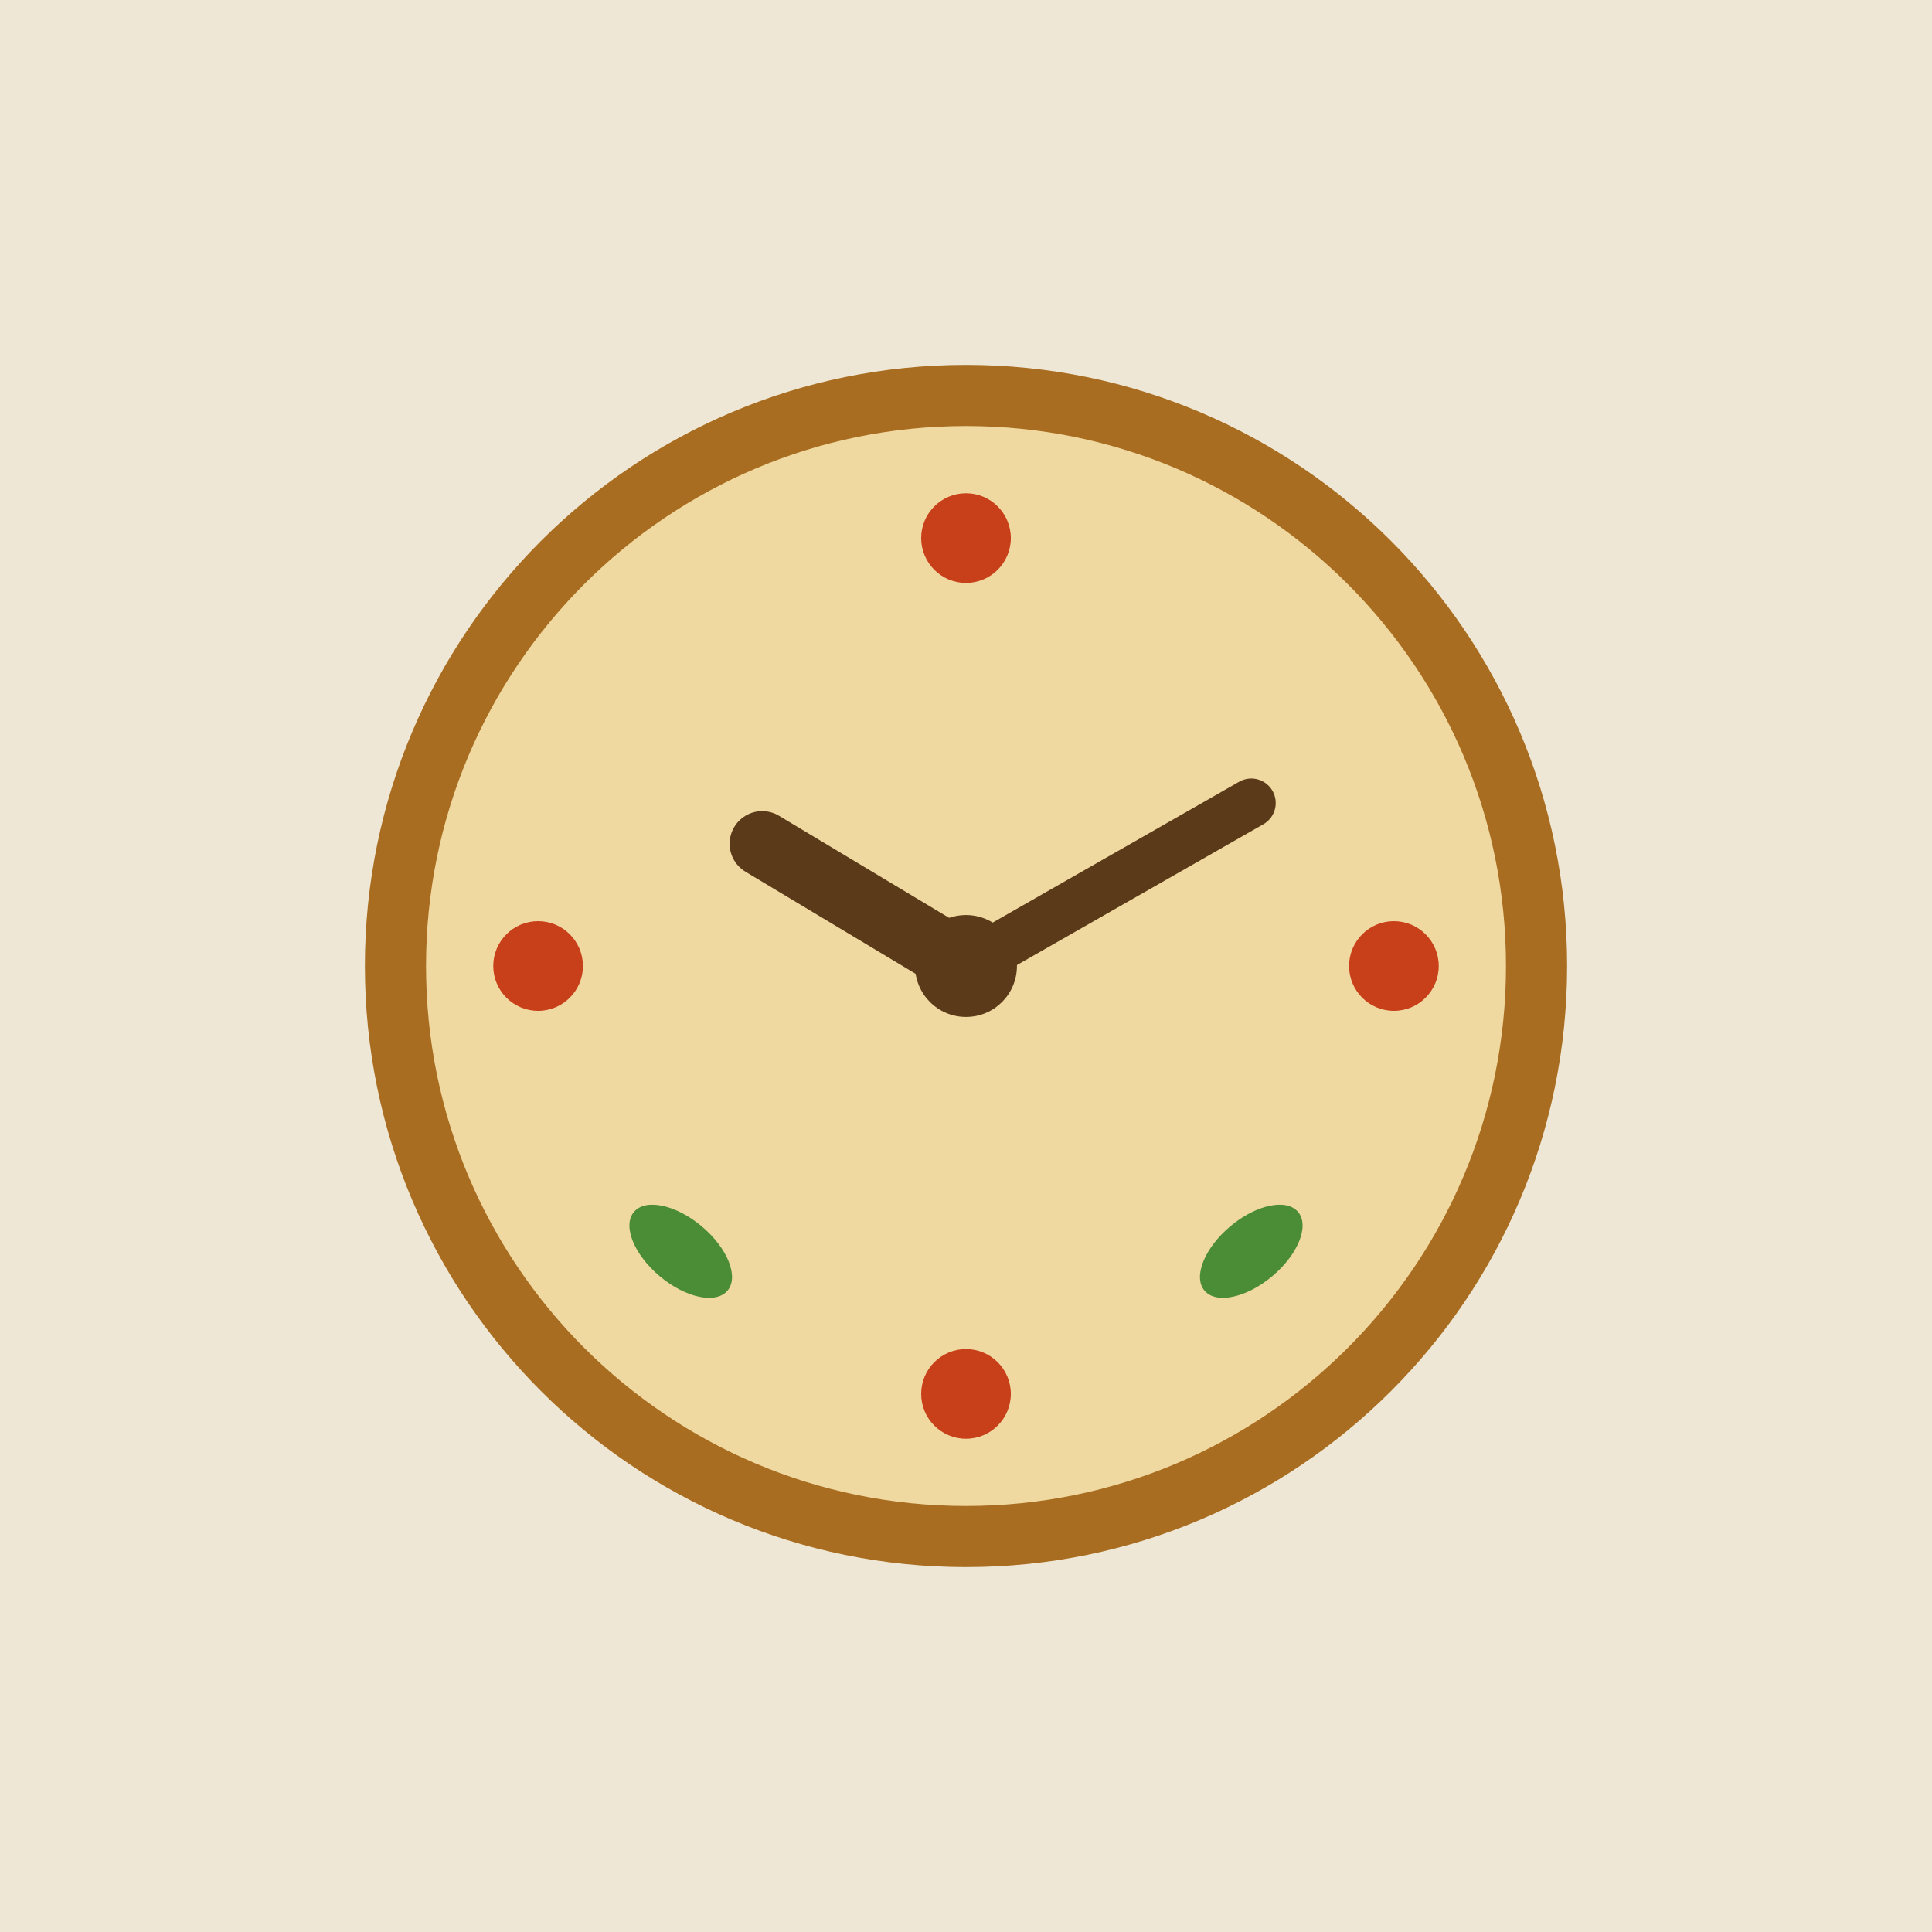
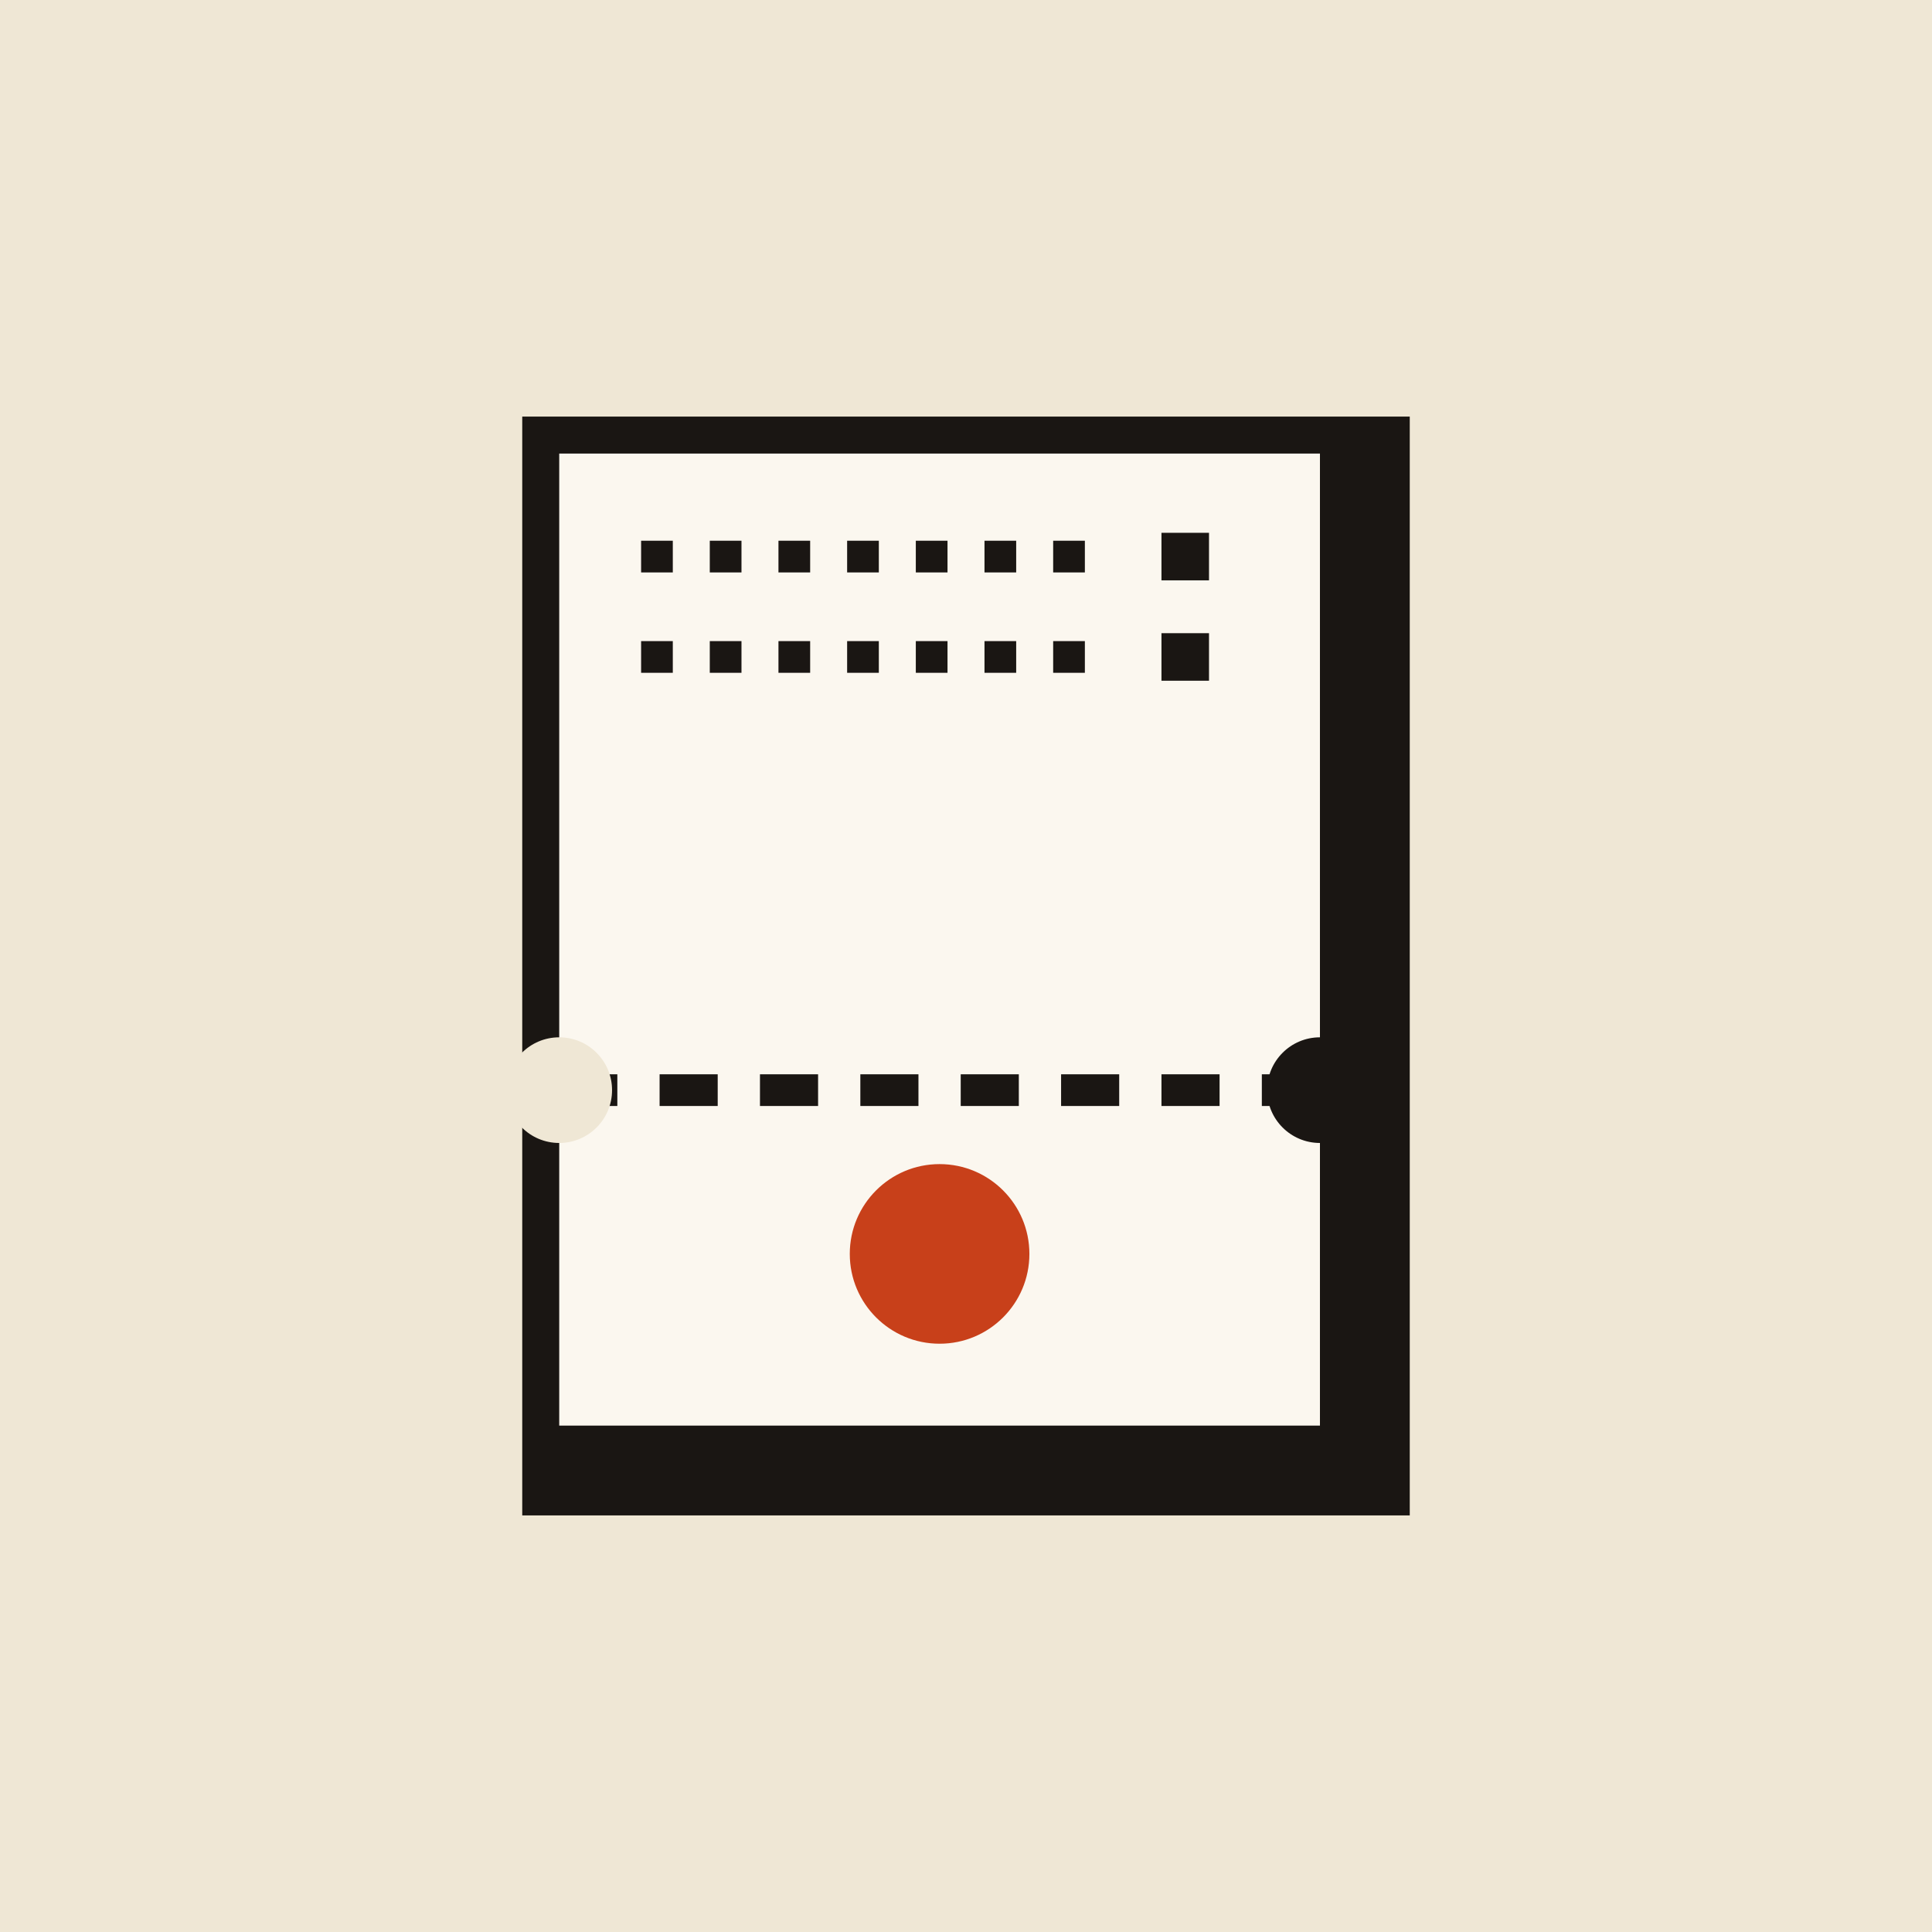
<svg xmlns="http://www.w3.org/2000/svg" viewBox="0 0 512 512" role="img" aria-label="Knead Time">
  <rect width="512" height="512" fill="#efe7d5" />
-   <g transform="translate(256 256) scale(5.4) translate(-32 -32)">
-     <circle cx="32" cy="32" r="28" fill="#f0d8a1" stroke="#a86d20" stroke-width="3" />
-     <circle cx="32" cy="11" r="2.2" fill="#c8401a" />
-     <circle cx="53" cy="32" r="2.2" fill="#c8401a" />
-     <circle cx="32" cy="53" r="2.2" fill="#c8401a" />
-     <circle cx="11" cy="32" r="2.2" fill="#c8401a" />
-     <ellipse cx="46" cy="46" rx="3" ry="1.6" fill="#4a8d36" transform="rotate(-40 46 46)" />
-     <ellipse cx="18" cy="46" rx="3" ry="1.6" fill="#4a8d36" transform="rotate(40 18 46)" />
-     <line x1="32" y1="32" x2="22" y2="26" stroke="#5a3a18" stroke-width="3.2" stroke-linecap="round" />
-     <line x1="32" y1="32" x2="46" y2="24" stroke="#5a3a18" stroke-width="2.4" stroke-linecap="round" />
-     <circle cx="32" cy="32" r="2.5" fill="#5a3a18" />
+   <g transform="translate(256 256) scale(0.7) translate(-256 -256)">
+     <rect x="88" y="48" width="336" height="416" fill="#1a1613" />
+     <rect x="102" y="62" width="288" height="368" fill="#fbf7ef" />
+     <g stroke="#1a1613" stroke-width="12">
+       <path d="M133 101H306" stroke-dasharray="12 14" />
+       <path d="M133 139H306" stroke-dasharray="12 14" />
+       <path d="M102 303H390" stroke-dasharray="22 16" />
+     </g>
+     <rect x="330" y="92" width="18" height="18" fill="#1a1613" />
+     <rect x="330" y="130" width="18" height="18" fill="#1a1613" />
+     <circle cx="102" cy="303" r="20" fill="#efe7d5" />
+     <circle cx="390" cy="303" r="20" fill="#1a1613" />
+     <circle cx="246" cy="365" r="34" fill="#c8401a" />
  </g>
</svg>
